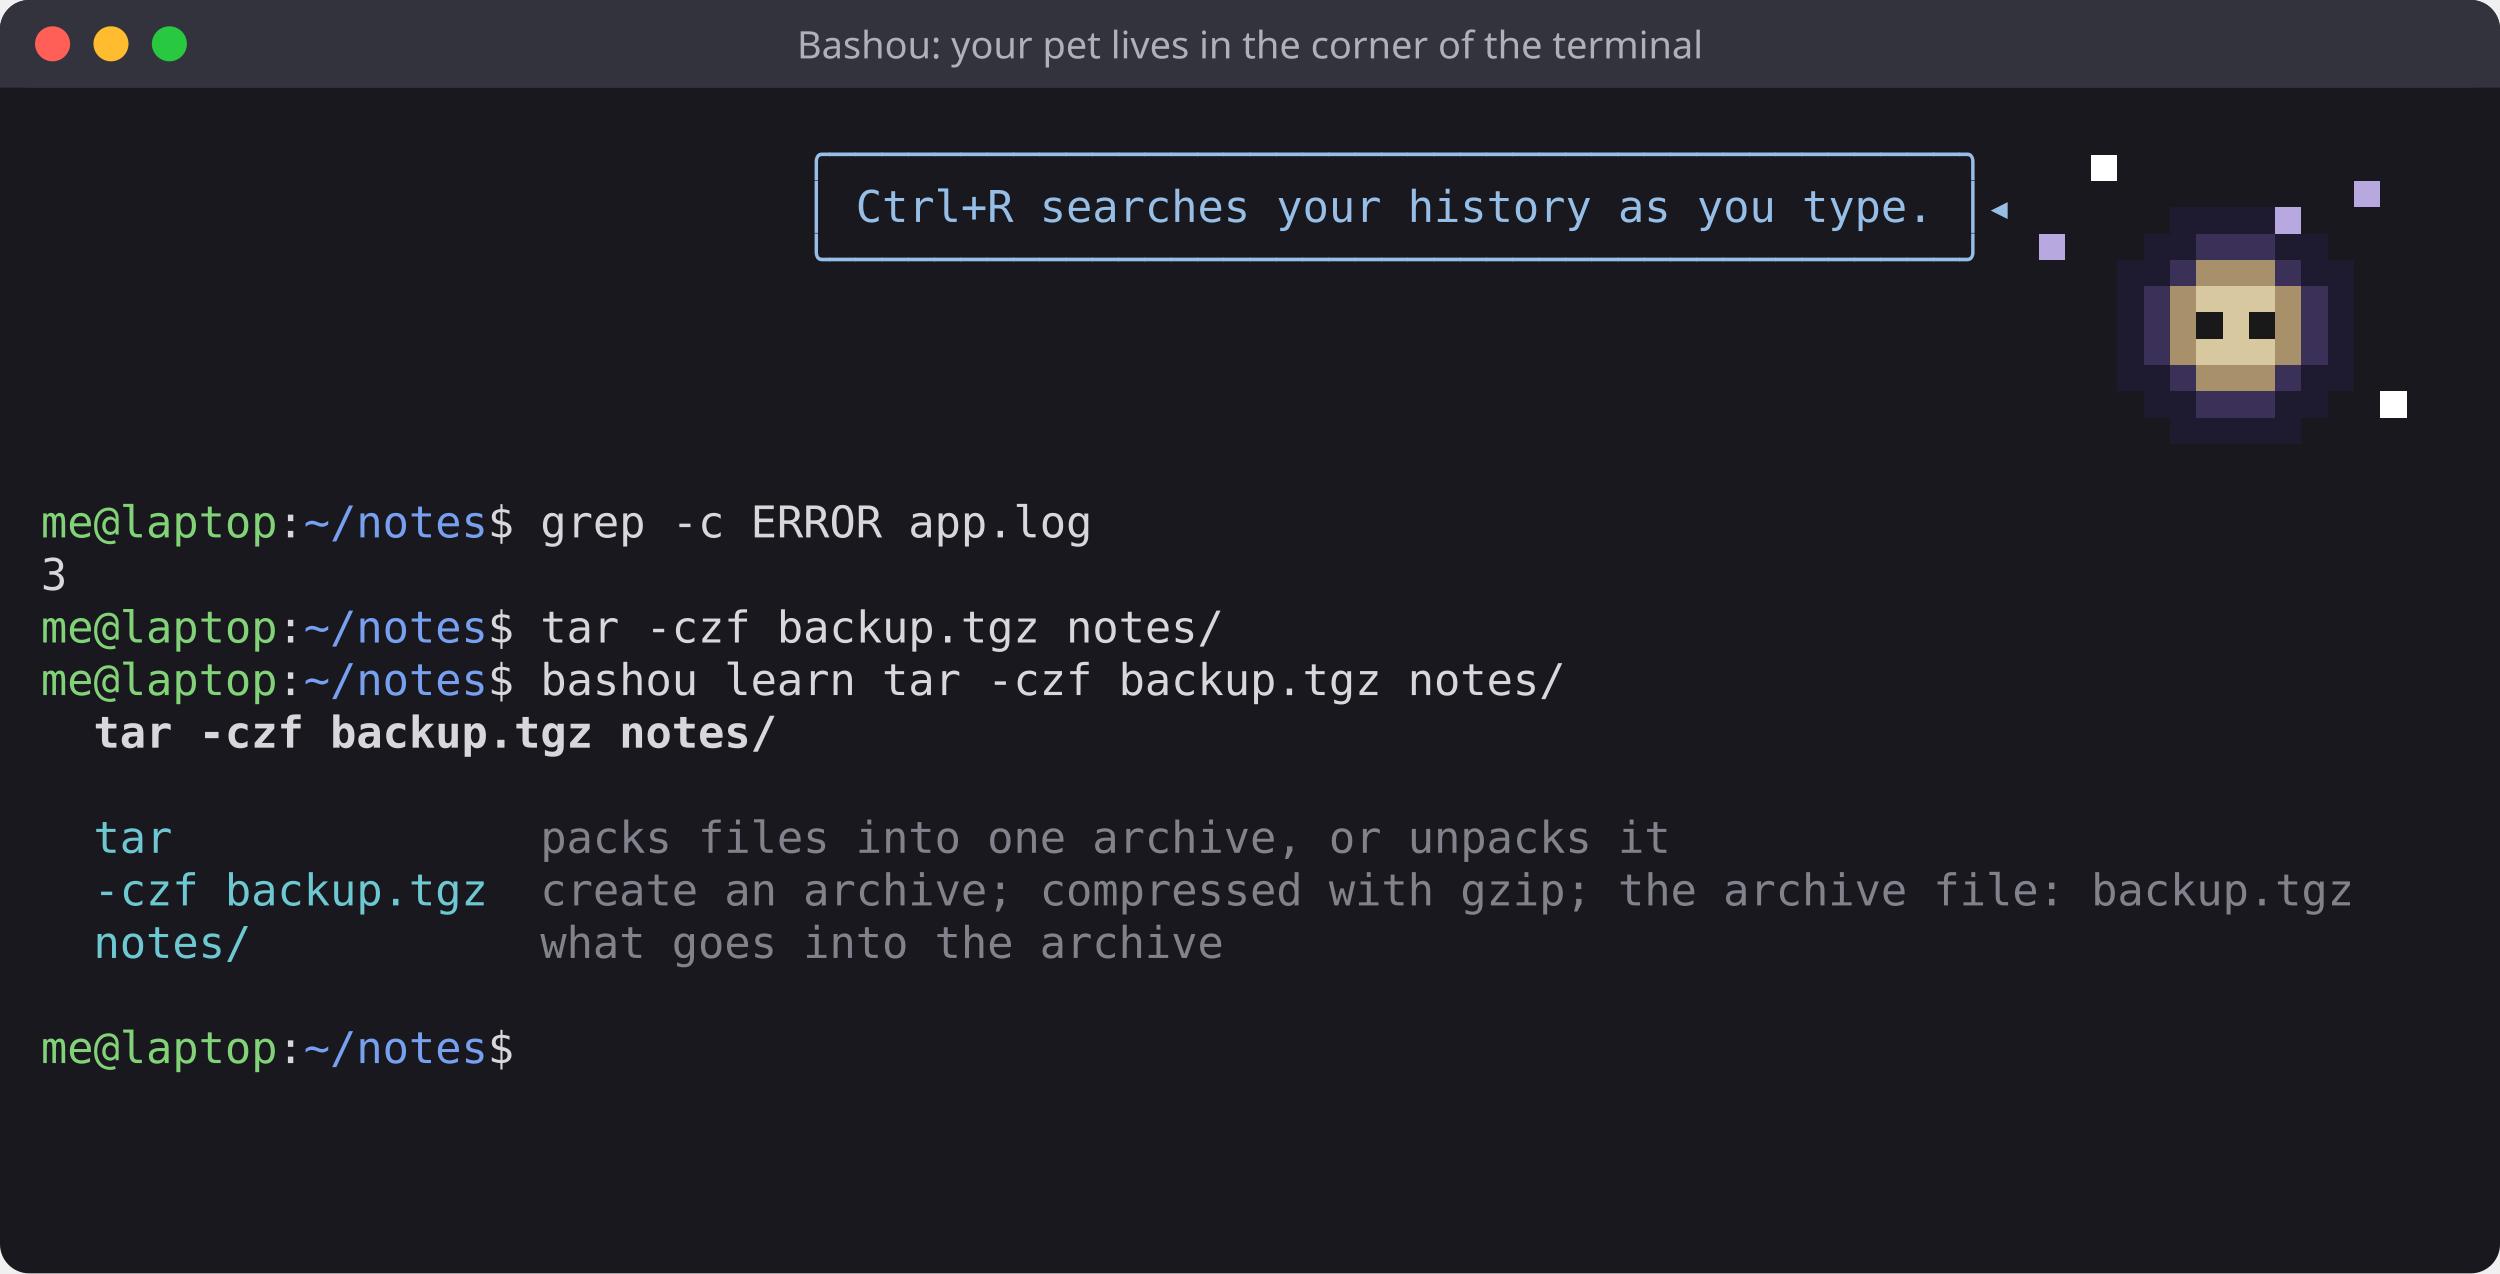
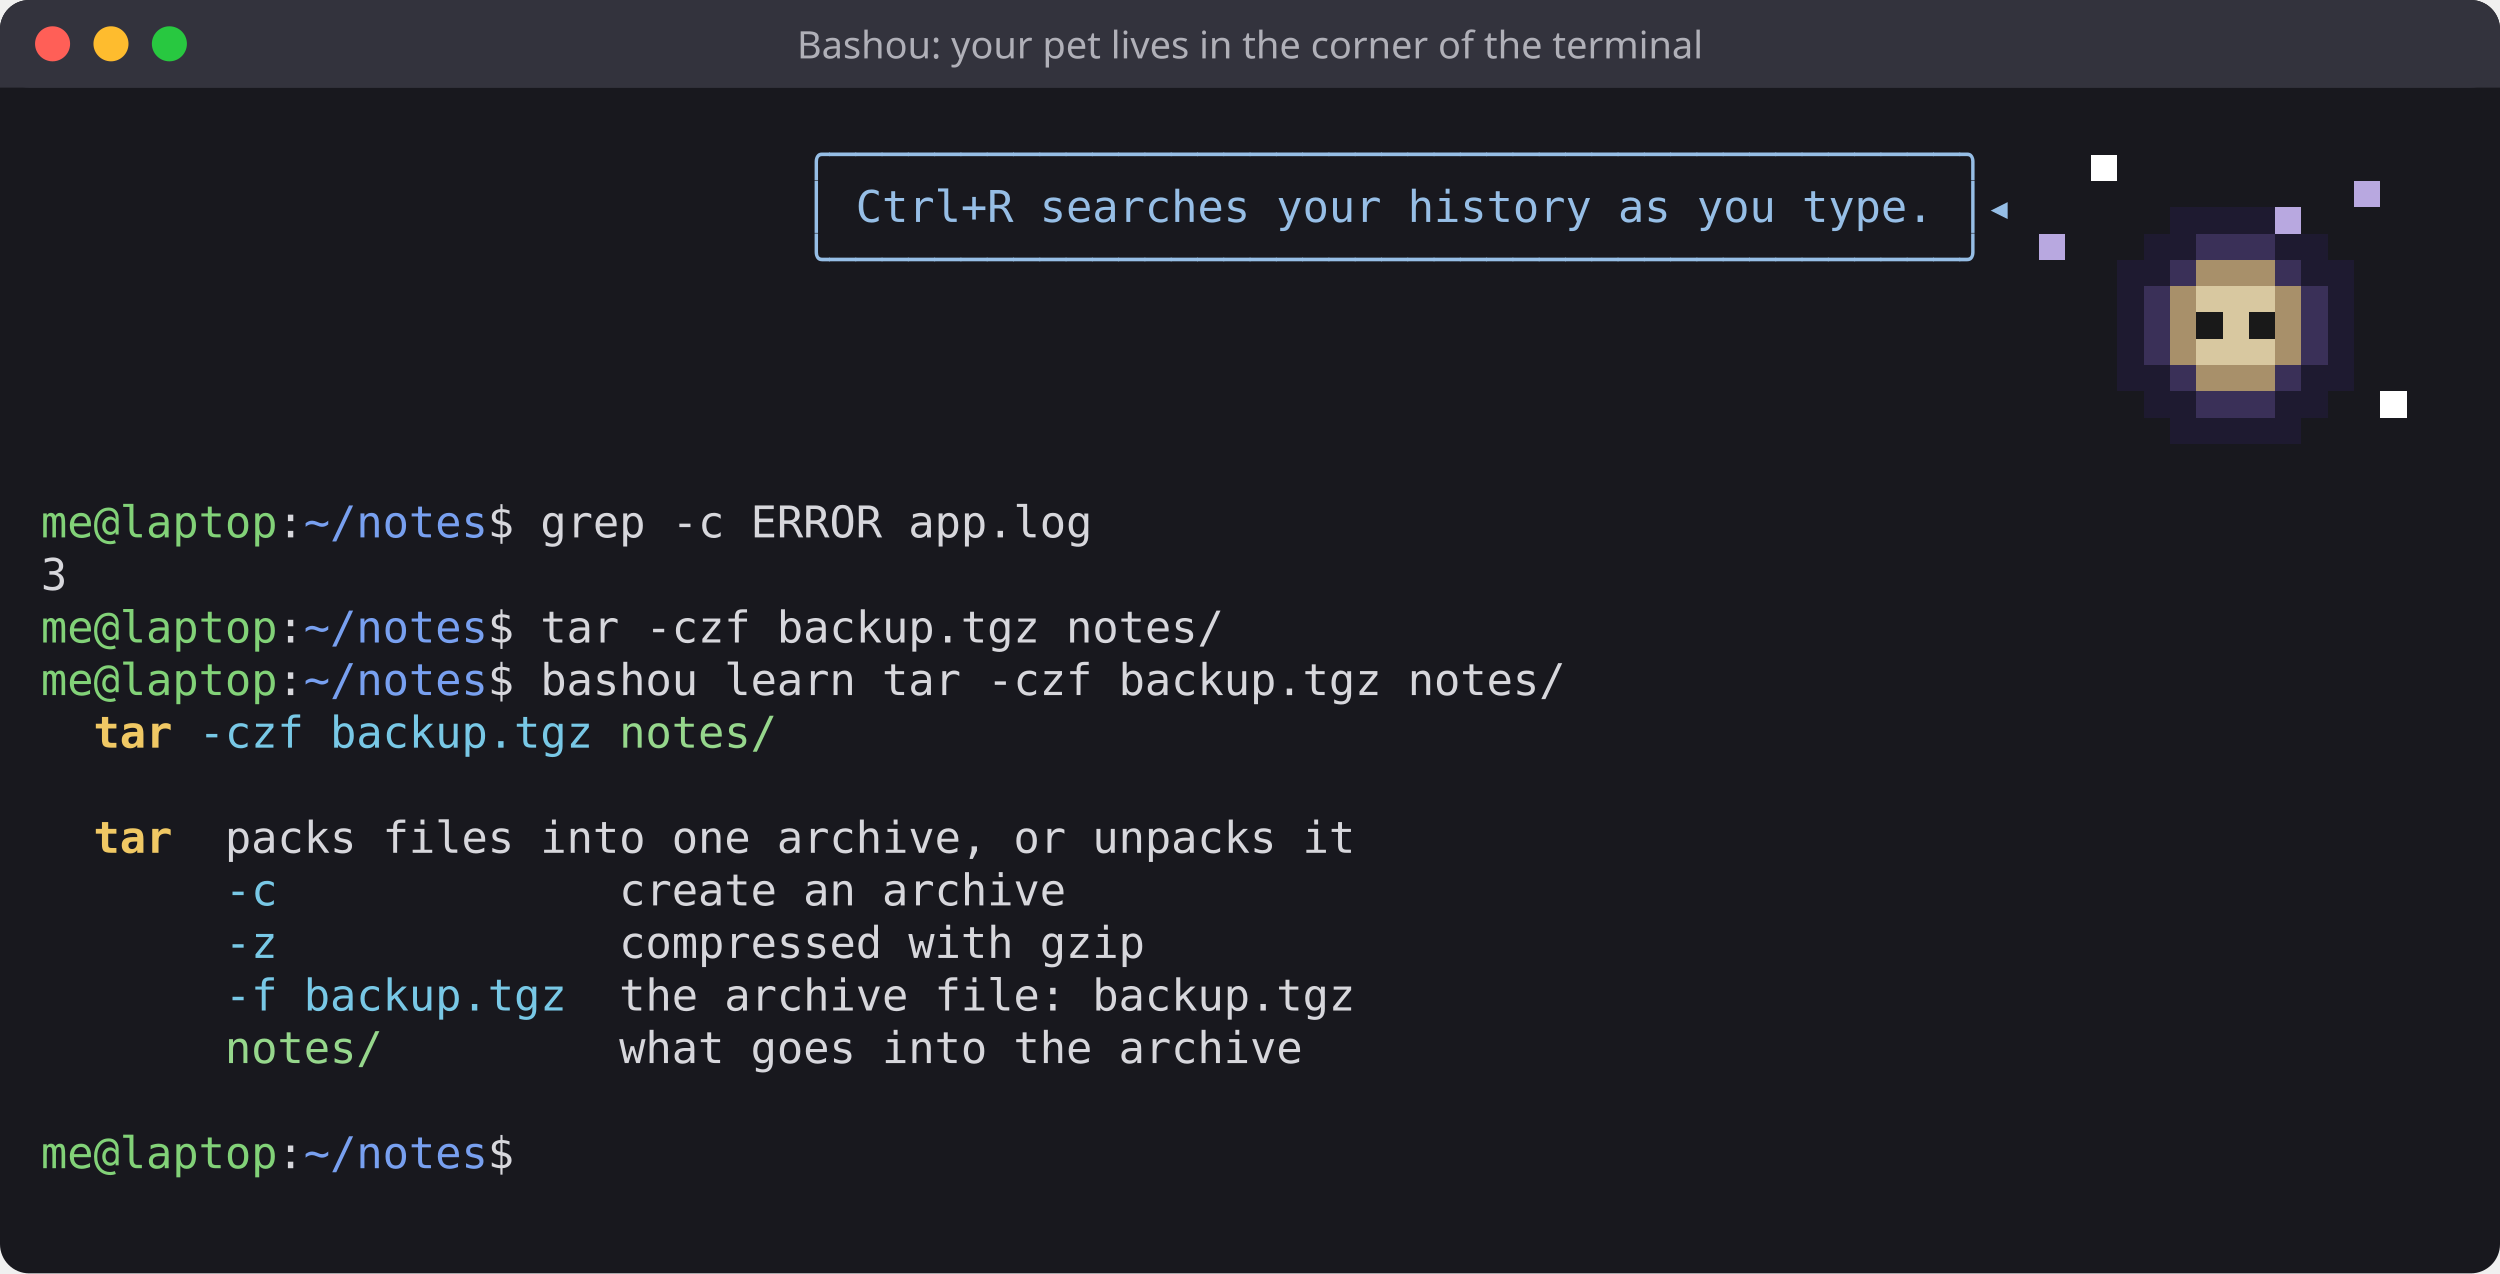
<svg xmlns="http://www.w3.org/2000/svg" width="856" height="436" viewBox="0 0 856 436">
  <rect width="856" height="436" rx="10" fill="#18181e" />
  <rect width="856" height="30" rx="10" fill="#33333d" />
  <rect y="20" width="856" height="10" fill="#33333d" />
  <circle cx="18" cy="15" r="6" fill="#ff5f57" />
  <circle cx="38" cy="15" r="6" fill="#febc2e" />
  <circle cx="58" cy="15" r="6" fill="#28c840" />
  <text x="428" y="20" fill="#b0b0b8" font-family="sans-serif" font-size="13" text-anchor="middle">Bashou: your pet lives in the corner of the terminal</text>
  <g shape-rendering="crispEdges">
    <rect x="716" y="53" width="9" height="9" fill="#ffffff" />
    <rect x="743" y="71" width="9" height="9" fill="#1e1a30" />
    <rect x="752" y="71" width="9" height="9" fill="#1e1a30" />
    <rect x="761" y="71" width="9" height="9" fill="#1e1a30" />
    <rect x="770" y="71" width="9" height="9" fill="#1e1a30" />
    <rect x="779" y="71" width="9" height="9" fill="#b8a8e0" />
    <rect x="806" y="62" width="9" height="9" fill="#b8a8e0" />
    <rect x="698" y="80" width="9" height="9" fill="#b8a8e0" />
    <rect x="725" y="89" width="9" height="9" fill="#1e1a30" />
    <rect x="734" y="80" width="9" height="18" fill="#1e1a30" />
    <rect x="734" y="80" width="9" height="9" fill="#1e1a30" />
    <rect x="743" y="80" width="9" height="18" fill="#3a3058" />
    <rect x="743" y="80" width="9" height="9" fill="#1e1a30" />
    <rect x="752" y="80" width="9" height="18" fill="#a8906a" />
    <rect x="752" y="80" width="9" height="9" fill="#3a3058" />
    <rect x="761" y="80" width="9" height="18" fill="#a8906a" />
    <rect x="761" y="80" width="9" height="9" fill="#3a3058" />
    <rect x="770" y="80" width="9" height="18" fill="#a8906a" />
    <rect x="770" y="80" width="9" height="9" fill="#3a3058" />
    <rect x="779" y="80" width="9" height="18" fill="#3a3058" />
    <rect x="779" y="80" width="9" height="9" fill="#1e1a30" />
    <rect x="788" y="80" width="9" height="18" fill="#1e1a30" />
    <rect x="788" y="80" width="9" height="9" fill="#1e1a30" />
    <rect x="797" y="89" width="9" height="9" fill="#1e1a30" />
    <rect x="725" y="98" width="9" height="18" fill="#1e1a30" />
    <rect x="725" y="98" width="9" height="9" fill="#1e1a30" />
    <rect x="734" y="98" width="9" height="18" fill="#3a3058" />
    <rect x="734" y="98" width="9" height="9" fill="#3a3058" />
    <rect x="743" y="98" width="9" height="18" fill="#a8906a" />
    <rect x="743" y="98" width="9" height="9" fill="#a8906a" />
    <rect x="752" y="98" width="9" height="18" fill="#191919" />
    <rect x="752" y="98" width="9" height="9" fill="#d8c8a0" />
    <rect x="761" y="98" width="9" height="18" fill="#d8c8a0" />
    <rect x="761" y="98" width="9" height="9" fill="#d8c8a0" />
    <rect x="770" y="98" width="9" height="18" fill="#191919" />
    <rect x="770" y="98" width="9" height="9" fill="#d8c8a0" />
    <rect x="779" y="98" width="9" height="18" fill="#a8906a" />
    <rect x="779" y="98" width="9" height="9" fill="#a8906a" />
    <rect x="788" y="98" width="9" height="18" fill="#3a3058" />
    <rect x="788" y="98" width="9" height="9" fill="#3a3058" />
    <rect x="797" y="98" width="9" height="18" fill="#1e1a30" />
    <rect x="797" y="98" width="9" height="9" fill="#1e1a30" />
    <rect x="725" y="116" width="9" height="18" fill="#1e1a30" />
    <rect x="725" y="116" width="9" height="9" fill="#1e1a30" />
    <rect x="734" y="116" width="9" height="18" fill="#1e1a30" />
    <rect x="734" y="116" width="9" height="9" fill="#3a3058" />
    <rect x="743" y="116" width="9" height="18" fill="#3a3058" />
    <rect x="743" y="116" width="9" height="9" fill="#a8906a" />
    <rect x="752" y="116" width="9" height="18" fill="#a8906a" />
    <rect x="752" y="116" width="9" height="9" fill="#d8c8a0" />
    <rect x="761" y="116" width="9" height="18" fill="#a8906a" />
    <rect x="761" y="116" width="9" height="9" fill="#d8c8a0" />
    <rect x="770" y="116" width="9" height="18" fill="#a8906a" />
    <rect x="770" y="116" width="9" height="9" fill="#d8c8a0" />
    <rect x="779" y="116" width="9" height="18" fill="#3a3058" />
    <rect x="779" y="116" width="9" height="9" fill="#a8906a" />
    <rect x="788" y="116" width="9" height="18" fill="#1e1a30" />
    <rect x="788" y="116" width="9" height="9" fill="#3a3058" />
    <rect x="797" y="116" width="9" height="18" fill="#1e1a30" />
    <rect x="797" y="116" width="9" height="9" fill="#1e1a30" />
    <rect x="734" y="134" width="9" height="9" fill="#1e1a30" />
    <rect x="743" y="134" width="9" height="18" fill="#1e1a30" />
    <rect x="743" y="134" width="9" height="9" fill="#1e1a30" />
    <rect x="752" y="134" width="9" height="18" fill="#1e1a30" />
    <rect x="752" y="134" width="9" height="9" fill="#3a3058" />
    <rect x="761" y="134" width="9" height="18" fill="#1e1a30" />
    <rect x="761" y="134" width="9" height="9" fill="#3a3058" />
    <rect x="770" y="134" width="9" height="18" fill="#1e1a30" />
    <rect x="770" y="134" width="9" height="9" fill="#3a3058" />
    <rect x="779" y="134" width="9" height="18" fill="#1e1a30" />
    <rect x="779" y="134" width="9" height="9" fill="#1e1a30" />
    <rect x="788" y="134" width="9" height="9" fill="#1e1a30" />
    <rect x="815" y="134" width="9" height="9" fill="#ffffff" />
  </g>
  <g font-family="DejaVu Sans Mono, Menlo, Consolas, monospace" font-size="15">
    <text x="275" y="58" fill="#96bee6">╭</text>
    <text x="284" y="58" fill="#96bee6">─</text>
    <text x="293" y="58" fill="#96bee6">─</text>
    <text x="302" y="58" fill="#96bee6">─</text>
    <text x="311" y="58" fill="#96bee6">─</text>
    <text x="320" y="58" fill="#96bee6">─</text>
    <text x="329" y="58" fill="#96bee6">─</text>
    <text x="338" y="58" fill="#96bee6">─</text>
    <text x="347" y="58" fill="#96bee6">─</text>
    <text x="356" y="58" fill="#96bee6">─</text>
    <text x="365" y="58" fill="#96bee6">─</text>
    <text x="374" y="58" fill="#96bee6">─</text>
    <text x="383" y="58" fill="#96bee6">─</text>
    <text x="392" y="58" fill="#96bee6">─</text>
    <text x="401" y="58" fill="#96bee6">─</text>
    <text x="410" y="58" fill="#96bee6">─</text>
    <text x="419" y="58" fill="#96bee6">─</text>
    <text x="428" y="58" fill="#96bee6">─</text>
    <text x="437" y="58" fill="#96bee6">─</text>
    <text x="446" y="58" fill="#96bee6">─</text>
    <text x="455" y="58" fill="#96bee6">─</text>
    <text x="464" y="58" fill="#96bee6">─</text>
    <text x="473" y="58" fill="#96bee6">─</text>
    <text x="482" y="58" fill="#96bee6">─</text>
    <text x="491" y="58" fill="#96bee6">─</text>
    <text x="500" y="58" fill="#96bee6">─</text>
    <text x="509" y="58" fill="#96bee6">─</text>
    <text x="518" y="58" fill="#96bee6">─</text>
    <text x="527" y="58" fill="#96bee6">─</text>
    <text x="536" y="58" fill="#96bee6">─</text>
    <text x="545" y="58" fill="#96bee6">─</text>
    <text x="554" y="58" fill="#96bee6">─</text>
    <text x="563" y="58" fill="#96bee6">─</text>
    <text x="572" y="58" fill="#96bee6">─</text>
    <text x="581" y="58" fill="#96bee6">─</text>
    <text x="590" y="58" fill="#96bee6">─</text>
    <text x="599" y="58" fill="#96bee6">─</text>
    <text x="608" y="58" fill="#96bee6">─</text>
    <text x="617" y="58" fill="#96bee6">─</text>
    <text x="626" y="58" fill="#96bee6">─</text>
    <text x="635" y="58" fill="#96bee6">─</text>
    <text x="644" y="58" fill="#96bee6">─</text>
    <text x="653" y="58" fill="#96bee6">─</text>
    <text x="662" y="58" fill="#96bee6">─</text>
    <text x="671" y="58" fill="#96bee6">╮</text>
    <text x="275" y="76" fill="#96bee6">│</text>
    <text x="293" y="76" fill="#96bee6">C</text>
    <text x="302" y="76" fill="#96bee6">t</text>
    <text x="311" y="76" fill="#96bee6">r</text>
    <text x="320" y="76" fill="#96bee6">l</text>
    <text x="329" y="76" fill="#96bee6">+</text>
    <text x="338" y="76" fill="#96bee6">R</text>
    <text x="356" y="76" fill="#96bee6">s</text>
    <text x="365" y="76" fill="#96bee6">e</text>
    <text x="374" y="76" fill="#96bee6">a</text>
    <text x="383" y="76" fill="#96bee6">r</text>
    <text x="392" y="76" fill="#96bee6">c</text>
    <text x="401" y="76" fill="#96bee6">h</text>
    <text x="410" y="76" fill="#96bee6">e</text>
    <text x="419" y="76" fill="#96bee6">s</text>
    <text x="437" y="76" fill="#96bee6">y</text>
    <text x="446" y="76" fill="#96bee6">o</text>
    <text x="455" y="76" fill="#96bee6">u</text>
    <text x="464" y="76" fill="#96bee6">r</text>
    <text x="482" y="76" fill="#96bee6">h</text>
    <text x="491" y="76" fill="#96bee6">i</text>
    <text x="500" y="76" fill="#96bee6">s</text>
    <text x="509" y="76" fill="#96bee6">t</text>
    <text x="518" y="76" fill="#96bee6">o</text>
    <text x="527" y="76" fill="#96bee6">r</text>
    <text x="536" y="76" fill="#96bee6">y</text>
    <text x="554" y="76" fill="#96bee6">a</text>
    <text x="563" y="76" fill="#96bee6">s</text>
    <text x="581" y="76" fill="#96bee6">y</text>
    <text x="590" y="76" fill="#96bee6">o</text>
    <text x="599" y="76" fill="#96bee6">u</text>
    <text x="617" y="76" fill="#96bee6">t</text>
    <text x="626" y="76" fill="#96bee6">y</text>
    <text x="635" y="76" fill="#96bee6">p</text>
    <text x="644" y="76" fill="#96bee6">e</text>
    <text x="653" y="76" fill="#96bee6">.</text>
    <text x="671" y="76" fill="#96bee6">│</text>
    <text x="680" y="76" fill="#96bee6">◂</text>
    <text x="275" y="94" fill="#96bee6">╰</text>
    <text x="284" y="94" fill="#96bee6">─</text>
    <text x="293" y="94" fill="#96bee6">─</text>
    <text x="302" y="94" fill="#96bee6">─</text>
    <text x="311" y="94" fill="#96bee6">─</text>
    <text x="320" y="94" fill="#96bee6">─</text>
    <text x="329" y="94" fill="#96bee6">─</text>
    <text x="338" y="94" fill="#96bee6">─</text>
    <text x="347" y="94" fill="#96bee6">─</text>
    <text x="356" y="94" fill="#96bee6">─</text>
    <text x="365" y="94" fill="#96bee6">─</text>
    <text x="374" y="94" fill="#96bee6">─</text>
    <text x="383" y="94" fill="#96bee6">─</text>
    <text x="392" y="94" fill="#96bee6">─</text>
    <text x="401" y="94" fill="#96bee6">─</text>
    <text x="410" y="94" fill="#96bee6">─</text>
    <text x="419" y="94" fill="#96bee6">─</text>
    <text x="428" y="94" fill="#96bee6">─</text>
    <text x="437" y="94" fill="#96bee6">─</text>
    <text x="446" y="94" fill="#96bee6">─</text>
    <text x="455" y="94" fill="#96bee6">─</text>
    <text x="464" y="94" fill="#96bee6">─</text>
    <text x="473" y="94" fill="#96bee6">─</text>
    <text x="482" y="94" fill="#96bee6">─</text>
    <text x="491" y="94" fill="#96bee6">─</text>
    <text x="500" y="94" fill="#96bee6">─</text>
    <text x="509" y="94" fill="#96bee6">─</text>
    <text x="518" y="94" fill="#96bee6">─</text>
    <text x="527" y="94" fill="#96bee6">─</text>
    <text x="536" y="94" fill="#96bee6">─</text>
    <text x="545" y="94" fill="#96bee6">─</text>
    <text x="554" y="94" fill="#96bee6">─</text>
    <text x="563" y="94" fill="#96bee6">─</text>
    <text x="572" y="94" fill="#96bee6">─</text>
    <text x="581" y="94" fill="#96bee6">─</text>
    <text x="590" y="94" fill="#96bee6">─</text>
    <text x="599" y="94" fill="#96bee6">─</text>
    <text x="608" y="94" fill="#96bee6">─</text>
    <text x="617" y="94" fill="#96bee6">─</text>
    <text x="626" y="94" fill="#96bee6">─</text>
    <text x="635" y="94" fill="#96bee6">─</text>
    <text x="644" y="94" fill="#96bee6">─</text>
    <text x="653" y="94" fill="#96bee6">─</text>
    <text x="662" y="94" fill="#96bee6">─</text>
    <text x="671" y="94" fill="#96bee6">╯</text>
    <text x="14" y="184" fill="#82d278">m</text>
    <text x="23" y="184" fill="#82d278">e</text>
    <text x="32" y="184" fill="#82d278">@</text>
    <text x="41" y="184" fill="#82d278">l</text>
    <text x="50" y="184" fill="#82d278">a</text>
    <text x="59" y="184" fill="#82d278">p</text>
    <text x="68" y="184" fill="#82d278">t</text>
    <text x="77" y="184" fill="#82d278">o</text>
    <text x="86" y="184" fill="#82d278">p</text>
    <text x="95" y="184" fill="#d7d7dc">:</text>
    <text x="104" y="184" fill="#78a0f0">~</text>
    <text x="113" y="184" fill="#78a0f0">/</text>
    <text x="122" y="184" fill="#78a0f0">n</text>
    <text x="131" y="184" fill="#78a0f0">o</text>
    <text x="140" y="184" fill="#78a0f0">t</text>
    <text x="149" y="184" fill="#78a0f0">e</text>
    <text x="158" y="184" fill="#78a0f0">s</text>
    <text x="167" y="184" fill="#d7d7dc">$</text>
    <text x="185" y="184" fill="#d7d7dc">g</text>
    <text x="194" y="184" fill="#d7d7dc">r</text>
    <text x="203" y="184" fill="#d7d7dc">e</text>
    <text x="212" y="184" fill="#d7d7dc">p</text>
    <text x="230" y="184" fill="#d7d7dc">-</text>
    <text x="239" y="184" fill="#d7d7dc">c</text>
    <text x="257" y="184" fill="#d7d7dc">E</text>
    <text x="266" y="184" fill="#d7d7dc">R</text>
    <text x="275" y="184" fill="#d7d7dc">R</text>
    <text x="284" y="184" fill="#d7d7dc">O</text>
    <text x="293" y="184" fill="#d7d7dc">R</text>
    <text x="311" y="184" fill="#d7d7dc">a</text>
    <text x="320" y="184" fill="#d7d7dc">p</text>
    <text x="329" y="184" fill="#d7d7dc">p</text>
    <text x="338" y="184" fill="#d7d7dc">.</text>
    <text x="347" y="184" fill="#d7d7dc">l</text>
    <text x="356" y="184" fill="#d7d7dc">o</text>
    <text x="365" y="184" fill="#d7d7dc">g</text>
    <text x="14" y="202" fill="#d7d7dc">3</text>
    <text x="14" y="220" fill="#82d278">m</text>
    <text x="23" y="220" fill="#82d278">e</text>
    <text x="32" y="220" fill="#82d278">@</text>
    <text x="41" y="220" fill="#82d278">l</text>
    <text x="50" y="220" fill="#82d278">a</text>
    <text x="59" y="220" fill="#82d278">p</text>
    <text x="68" y="220" fill="#82d278">t</text>
    <text x="77" y="220" fill="#82d278">o</text>
    <text x="86" y="220" fill="#82d278">p</text>
    <text x="95" y="220" fill="#d7d7dc">:</text>
    <text x="104" y="220" fill="#78a0f0">~</text>
    <text x="113" y="220" fill="#78a0f0">/</text>
    <text x="122" y="220" fill="#78a0f0">n</text>
    <text x="131" y="220" fill="#78a0f0">o</text>
    <text x="140" y="220" fill="#78a0f0">t</text>
    <text x="149" y="220" fill="#78a0f0">e</text>
    <text x="158" y="220" fill="#78a0f0">s</text>
    <text x="167" y="220" fill="#d7d7dc">$</text>
    <text x="185" y="220" fill="#d7d7dc">t</text>
    <text x="194" y="220" fill="#d7d7dc">a</text>
    <text x="203" y="220" fill="#d7d7dc">r</text>
    <text x="221" y="220" fill="#d7d7dc">-</text>
    <text x="230" y="220" fill="#d7d7dc">c</text>
    <text x="239" y="220" fill="#d7d7dc">z</text>
    <text x="248" y="220" fill="#d7d7dc">f</text>
    <text x="266" y="220" fill="#d7d7dc">b</text>
    <text x="275" y="220" fill="#d7d7dc">a</text>
    <text x="284" y="220" fill="#d7d7dc">c</text>
    <text x="293" y="220" fill="#d7d7dc">k</text>
    <text x="302" y="220" fill="#d7d7dc">u</text>
    <text x="311" y="220" fill="#d7d7dc">p</text>
    <text x="320" y="220" fill="#d7d7dc">.</text>
    <text x="329" y="220" fill="#d7d7dc">t</text>
    <text x="338" y="220" fill="#d7d7dc">g</text>
    <text x="347" y="220" fill="#d7d7dc">z</text>
    <text x="365" y="220" fill="#d7d7dc">n</text>
    <text x="374" y="220" fill="#d7d7dc">o</text>
    <text x="383" y="220" fill="#d7d7dc">t</text>
    <text x="392" y="220" fill="#d7d7dc">e</text>
    <text x="401" y="220" fill="#d7d7dc">s</text>
    <text x="410" y="220" fill="#d7d7dc">/</text>
    <text x="14" y="238" fill="#82d278">m</text>
    <text x="23" y="238" fill="#82d278">e</text>
    <text x="32" y="238" fill="#82d278">@</text>
    <text x="41" y="238" fill="#82d278">l</text>
    <text x="50" y="238" fill="#82d278">a</text>
    <text x="59" y="238" fill="#82d278">p</text>
    <text x="68" y="238" fill="#82d278">t</text>
    <text x="77" y="238" fill="#82d278">o</text>
    <text x="86" y="238" fill="#82d278">p</text>
    <text x="95" y="238" fill="#d7d7dc">:</text>
    <text x="104" y="238" fill="#78a0f0">~</text>
    <text x="113" y="238" fill="#78a0f0">/</text>
    <text x="122" y="238" fill="#78a0f0">n</text>
    <text x="131" y="238" fill="#78a0f0">o</text>
    <text x="140" y="238" fill="#78a0f0">t</text>
    <text x="149" y="238" fill="#78a0f0">e</text>
    <text x="158" y="238" fill="#78a0f0">s</text>
    <text x="167" y="238" fill="#d7d7dc">$</text>
    <text x="185" y="238" fill="#d7d7dc">b</text>
    <text x="194" y="238" fill="#d7d7dc">a</text>
    <text x="203" y="238" fill="#d7d7dc">s</text>
    <text x="212" y="238" fill="#d7d7dc">h</text>
    <text x="221" y="238" fill="#d7d7dc">o</text>
    <text x="230" y="238" fill="#d7d7dc">u</text>
    <text x="248" y="238" fill="#d7d7dc">l</text>
    <text x="257" y="238" fill="#d7d7dc">e</text>
    <text x="266" y="238" fill="#d7d7dc">a</text>
    <text x="275" y="238" fill="#d7d7dc">r</text>
    <text x="284" y="238" fill="#d7d7dc">n</text>
    <text x="302" y="238" fill="#d7d7dc">t</text>
    <text x="311" y="238" fill="#d7d7dc">a</text>
    <text x="320" y="238" fill="#d7d7dc">r</text>
    <text x="338" y="238" fill="#d7d7dc">-</text>
    <text x="347" y="238" fill="#d7d7dc">c</text>
    <text x="356" y="238" fill="#d7d7dc">z</text>
    <text x="365" y="238" fill="#d7d7dc">f</text>
    <text x="383" y="238" fill="#d7d7dc">b</text>
    <text x="392" y="238" fill="#d7d7dc">a</text>
    <text x="401" y="238" fill="#d7d7dc">c</text>
    <text x="410" y="238" fill="#d7d7dc">k</text>
    <text x="419" y="238" fill="#d7d7dc">u</text>
    <text x="428" y="238" fill="#d7d7dc">p</text>
    <text x="437" y="238" fill="#d7d7dc">.</text>
    <text x="446" y="238" fill="#d7d7dc">t</text>
    <text x="455" y="238" fill="#d7d7dc">g</text>
    <text x="464" y="238" fill="#d7d7dc">z</text>
    <text x="482" y="238" fill="#d7d7dc">n</text>
    <text x="491" y="238" fill="#d7d7dc">o</text>
    <text x="500" y="238" fill="#d7d7dc">t</text>
    <text x="509" y="238" fill="#d7d7dc">e</text>
    <text x="518" y="238" fill="#d7d7dc">s</text>
    <text x="527" y="238" fill="#d7d7dc">/</text>
-     <text x="32" y="256" fill="#d7d7dc" font-weight="bold">t</text>
-     <text x="41" y="256" fill="#d7d7dc" font-weight="bold">a</text>
-     <text x="50" y="256" fill="#d7d7dc" font-weight="bold">r</text>
-     <text x="68" y="256" fill="#d7d7dc" font-weight="bold">-</text>
-     <text x="77" y="256" fill="#d7d7dc" font-weight="bold">c</text>
-     <text x="86" y="256" fill="#d7d7dc" font-weight="bold">z</text>
-     <text x="95" y="256" fill="#d7d7dc" font-weight="bold">f</text>
-     <text x="113" y="256" fill="#d7d7dc" font-weight="bold">b</text>
-     <text x="122" y="256" fill="#d7d7dc" font-weight="bold">a</text>
-     <text x="131" y="256" fill="#d7d7dc" font-weight="bold">c</text>
-     <text x="140" y="256" fill="#d7d7dc" font-weight="bold">k</text>
-     <text x="149" y="256" fill="#d7d7dc" font-weight="bold">u</text>
-     <text x="158" y="256" fill="#d7d7dc" font-weight="bold">p</text>
-     <text x="167" y="256" fill="#d7d7dc" font-weight="bold">.</text>
-     <text x="176" y="256" fill="#d7d7dc" font-weight="bold">t</text>
-     <text x="185" y="256" fill="#d7d7dc" font-weight="bold">g</text>
-     <text x="194" y="256" fill="#d7d7dc" font-weight="bold">z</text>
-     <text x="212" y="256" fill="#d7d7dc" font-weight="bold">n</text>
-     <text x="221" y="256" fill="#d7d7dc" font-weight="bold">o</text>
-     <text x="230" y="256" fill="#d7d7dc" font-weight="bold">t</text>
-     <text x="239" y="256" fill="#d7d7dc" font-weight="bold">e</text>
-     <text x="248" y="256" fill="#d7d7dc" font-weight="bold">s</text>
-     <text x="257" y="256" fill="#d7d7dc" font-weight="bold">/</text>
-     <text x="32" y="292" fill="#6ec8d2">t</text>
-     <text x="41" y="292" fill="#6ec8d2">a</text>
-     <text x="50" y="292" fill="#6ec8d2">r</text>
-     <text x="185" y="292" fill="#82828c">p</text>
-     <text x="194" y="292" fill="#82828c">a</text>
-     <text x="203" y="292" fill="#82828c">c</text>
-     <text x="212" y="292" fill="#82828c">k</text>
-     <text x="221" y="292" fill="#82828c">s</text>
-     <text x="239" y="292" fill="#82828c">f</text>
-     <text x="248" y="292" fill="#82828c">i</text>
-     <text x="257" y="292" fill="#82828c">l</text>
-     <text x="266" y="292" fill="#82828c">e</text>
-     <text x="275" y="292" fill="#82828c">s</text>
-     <text x="293" y="292" fill="#82828c">i</text>
-     <text x="302" y="292" fill="#82828c">n</text>
-     <text x="311" y="292" fill="#82828c">t</text>
-     <text x="320" y="292" fill="#82828c">o</text>
-     <text x="338" y="292" fill="#82828c">o</text>
-     <text x="347" y="292" fill="#82828c">n</text>
-     <text x="356" y="292" fill="#82828c">e</text>
-     <text x="374" y="292" fill="#82828c">a</text>
-     <text x="383" y="292" fill="#82828c">r</text>
-     <text x="392" y="292" fill="#82828c">c</text>
-     <text x="401" y="292" fill="#82828c">h</text>
-     <text x="410" y="292" fill="#82828c">i</text>
-     <text x="419" y="292" fill="#82828c">v</text>
-     <text x="428" y="292" fill="#82828c">e</text>
-     <text x="437" y="292" fill="#82828c">,</text>
-     <text x="455" y="292" fill="#82828c">o</text>
-     <text x="464" y="292" fill="#82828c">r</text>
-     <text x="482" y="292" fill="#82828c">u</text>
-     <text x="491" y="292" fill="#82828c">n</text>
-     <text x="500" y="292" fill="#82828c">p</text>
-     <text x="509" y="292" fill="#82828c">a</text>
-     <text x="518" y="292" fill="#82828c">c</text>
-     <text x="527" y="292" fill="#82828c">k</text>
-     <text x="536" y="292" fill="#82828c">s</text>
-     <text x="554" y="292" fill="#82828c">i</text>
-     <text x="563" y="292" fill="#82828c">t</text>
-     <text x="32" y="310" fill="#6ec8d2">-</text>
-     <text x="41" y="310" fill="#6ec8d2">c</text>
-     <text x="50" y="310" fill="#6ec8d2">z</text>
-     <text x="59" y="310" fill="#6ec8d2">f</text>
-     <text x="77" y="310" fill="#6ec8d2">b</text>
-     <text x="86" y="310" fill="#6ec8d2">a</text>
-     <text x="95" y="310" fill="#6ec8d2">c</text>
-     <text x="104" y="310" fill="#6ec8d2">k</text>
-     <text x="113" y="310" fill="#6ec8d2">u</text>
-     <text x="122" y="310" fill="#6ec8d2">p</text>
-     <text x="131" y="310" fill="#6ec8d2">.</text>
-     <text x="140" y="310" fill="#6ec8d2">t</text>
-     <text x="149" y="310" fill="#6ec8d2">g</text>
-     <text x="158" y="310" fill="#6ec8d2">z</text>
-     <text x="185" y="310" fill="#82828c">c</text>
-     <text x="194" y="310" fill="#82828c">r</text>
-     <text x="203" y="310" fill="#82828c">e</text>
-     <text x="212" y="310" fill="#82828c">a</text>
-     <text x="221" y="310" fill="#82828c">t</text>
-     <text x="230" y="310" fill="#82828c">e</text>
-     <text x="248" y="310" fill="#82828c">a</text>
-     <text x="257" y="310" fill="#82828c">n</text>
-     <text x="275" y="310" fill="#82828c">a</text>
-     <text x="284" y="310" fill="#82828c">r</text>
-     <text x="293" y="310" fill="#82828c">c</text>
-     <text x="302" y="310" fill="#82828c">h</text>
-     <text x="311" y="310" fill="#82828c">i</text>
-     <text x="320" y="310" fill="#82828c">v</text>
-     <text x="329" y="310" fill="#82828c">e</text>
-     <text x="338" y="310" fill="#82828c">;</text>
-     <text x="356" y="310" fill="#82828c">c</text>
-     <text x="365" y="310" fill="#82828c">o</text>
-     <text x="374" y="310" fill="#82828c">m</text>
-     <text x="383" y="310" fill="#82828c">p</text>
-     <text x="392" y="310" fill="#82828c">r</text>
-     <text x="401" y="310" fill="#82828c">e</text>
-     <text x="410" y="310" fill="#82828c">s</text>
-     <text x="419" y="310" fill="#82828c">s</text>
-     <text x="428" y="310" fill="#82828c">e</text>
-     <text x="437" y="310" fill="#82828c">d</text>
-     <text x="455" y="310" fill="#82828c">w</text>
-     <text x="464" y="310" fill="#82828c">i</text>
-     <text x="473" y="310" fill="#82828c">t</text>
-     <text x="482" y="310" fill="#82828c">h</text>
-     <text x="500" y="310" fill="#82828c">g</text>
-     <text x="509" y="310" fill="#82828c">z</text>
-     <text x="518" y="310" fill="#82828c">i</text>
-     <text x="527" y="310" fill="#82828c">p</text>
-     <text x="536" y="310" fill="#82828c">;</text>
-     <text x="554" y="310" fill="#82828c">t</text>
-     <text x="563" y="310" fill="#82828c">h</text>
-     <text x="572" y="310" fill="#82828c">e</text>
-     <text x="590" y="310" fill="#82828c">a</text>
-     <text x="599" y="310" fill="#82828c">r</text>
-     <text x="608" y="310" fill="#82828c">c</text>
-     <text x="617" y="310" fill="#82828c">h</text>
-     <text x="626" y="310" fill="#82828c">i</text>
-     <text x="635" y="310" fill="#82828c">v</text>
-     <text x="644" y="310" fill="#82828c">e</text>
-     <text x="662" y="310" fill="#82828c">f</text>
-     <text x="671" y="310" fill="#82828c">i</text>
-     <text x="680" y="310" fill="#82828c">l</text>
-     <text x="689" y="310" fill="#82828c">e</text>
-     <text x="698" y="310" fill="#82828c">:</text>
-     <text x="716" y="310" fill="#82828c">b</text>
-     <text x="725" y="310" fill="#82828c">a</text>
-     <text x="734" y="310" fill="#82828c">c</text>
-     <text x="743" y="310" fill="#82828c">k</text>
-     <text x="752" y="310" fill="#82828c">u</text>
-     <text x="761" y="310" fill="#82828c">p</text>
-     <text x="770" y="310" fill="#82828c">.</text>
-     <text x="779" y="310" fill="#82828c">t</text>
-     <text x="788" y="310" fill="#82828c">g</text>
-     <text x="797" y="310" fill="#82828c">z</text>
-     <text x="32" y="328" fill="#6ec8d2">n</text>
-     <text x="41" y="328" fill="#6ec8d2">o</text>
-     <text x="50" y="328" fill="#6ec8d2">t</text>
-     <text x="59" y="328" fill="#6ec8d2">e</text>
-     <text x="68" y="328" fill="#6ec8d2">s</text>
-     <text x="77" y="328" fill="#6ec8d2">/</text>
-     <text x="185" y="328" fill="#82828c">w</text>
-     <text x="194" y="328" fill="#82828c">h</text>
-     <text x="203" y="328" fill="#82828c">a</text>
-     <text x="212" y="328" fill="#82828c">t</text>
-     <text x="230" y="328" fill="#82828c">g</text>
-     <text x="239" y="328" fill="#82828c">o</text>
-     <text x="248" y="328" fill="#82828c">e</text>
-     <text x="257" y="328" fill="#82828c">s</text>
-     <text x="275" y="328" fill="#82828c">i</text>
-     <text x="284" y="328" fill="#82828c">n</text>
-     <text x="293" y="328" fill="#82828c">t</text>
-     <text x="302" y="328" fill="#82828c">o</text>
-     <text x="320" y="328" fill="#82828c">t</text>
-     <text x="329" y="328" fill="#82828c">h</text>
-     <text x="338" y="328" fill="#82828c">e</text>
-     <text x="356" y="328" fill="#82828c">a</text>
-     <text x="365" y="328" fill="#82828c">r</text>
-     <text x="374" y="328" fill="#82828c">c</text>
-     <text x="383" y="328" fill="#82828c">h</text>
-     <text x="392" y="328" fill="#82828c">i</text>
-     <text x="401" y="328" fill="#82828c">v</text>
-     <text x="410" y="328" fill="#82828c">e</text>
-     <text x="14" y="364" fill="#82d278">m</text>
-     <text x="23" y="364" fill="#82d278">e</text>
-     <text x="32" y="364" fill="#82d278">@</text>
-     <text x="41" y="364" fill="#82d278">l</text>
-     <text x="50" y="364" fill="#82d278">a</text>
-     <text x="59" y="364" fill="#82d278">p</text>
-     <text x="68" y="364" fill="#82d278">t</text>
-     <text x="77" y="364" fill="#82d278">o</text>
-     <text x="86" y="364" fill="#82d278">p</text>
-     <text x="95" y="364" fill="#d7d7dc">:</text>
-     <text x="104" y="364" fill="#78a0f0">~</text>
-     <text x="113" y="364" fill="#78a0f0">/</text>
-     <text x="122" y="364" fill="#78a0f0">n</text>
-     <text x="131" y="364" fill="#78a0f0">o</text>
-     <text x="140" y="364" fill="#78a0f0">t</text>
-     <text x="149" y="364" fill="#78a0f0">e</text>
-     <text x="158" y="364" fill="#78a0f0">s</text>
-     <text x="167" y="364" fill="#d7d7dc">$</text>
+     <text x="32" y="256" fill="#f0c864" font-weight="bold">t</text>
+     <text x="41" y="256" fill="#f0c864" font-weight="bold">a</text>
+     <text x="50" y="256" fill="#f0c864" font-weight="bold">r</text>
+     <text x="68" y="256" fill="#78c8e6">-</text>
+     <text x="77" y="256" fill="#78c8e6">c</text>
+     <text x="86" y="256" fill="#78c8e6">z</text>
+     <text x="95" y="256" fill="#78c8e6">f</text>
+     <text x="113" y="256" fill="#78c8e6">b</text>
+     <text x="122" y="256" fill="#78c8e6">a</text>
+     <text x="131" y="256" fill="#78c8e6">c</text>
+     <text x="140" y="256" fill="#78c8e6">k</text>
+     <text x="149" y="256" fill="#78c8e6">u</text>
+     <text x="158" y="256" fill="#78c8e6">p</text>
+     <text x="167" y="256" fill="#78c8e6">.</text>
+     <text x="176" y="256" fill="#78c8e6">t</text>
+     <text x="185" y="256" fill="#78c8e6">g</text>
+     <text x="194" y="256" fill="#78c8e6">z</text>
+     <text x="212" y="256" fill="#96d78c">n</text>
+     <text x="221" y="256" fill="#96d78c">o</text>
+     <text x="230" y="256" fill="#96d78c">t</text>
+     <text x="239" y="256" fill="#96d78c">e</text>
+     <text x="248" y="256" fill="#96d78c">s</text>
+     <text x="257" y="256" fill="#96d78c">/</text>
+     <text x="32" y="292" fill="#f0c864" font-weight="bold">t</text>
+     <text x="41" y="292" fill="#f0c864" font-weight="bold">a</text>
+     <text x="50" y="292" fill="#f0c864" font-weight="bold">r</text>
+     <text x="77" y="292" fill="#d7d7dc">p</text>
+     <text x="86" y="292" fill="#d7d7dc">a</text>
+     <text x="95" y="292" fill="#d7d7dc">c</text>
+     <text x="104" y="292" fill="#d7d7dc">k</text>
+     <text x="113" y="292" fill="#d7d7dc">s</text>
+     <text x="131" y="292" fill="#d7d7dc">f</text>
+     <text x="140" y="292" fill="#d7d7dc">i</text>
+     <text x="149" y="292" fill="#d7d7dc">l</text>
+     <text x="158" y="292" fill="#d7d7dc">e</text>
+     <text x="167" y="292" fill="#d7d7dc">s</text>
+     <text x="185" y="292" fill="#d7d7dc">i</text>
+     <text x="194" y="292" fill="#d7d7dc">n</text>
+     <text x="203" y="292" fill="#d7d7dc">t</text>
+     <text x="212" y="292" fill="#d7d7dc">o</text>
+     <text x="230" y="292" fill="#d7d7dc">o</text>
+     <text x="239" y="292" fill="#d7d7dc">n</text>
+     <text x="248" y="292" fill="#d7d7dc">e</text>
+     <text x="266" y="292" fill="#d7d7dc">a</text>
+     <text x="275" y="292" fill="#d7d7dc">r</text>
+     <text x="284" y="292" fill="#d7d7dc">c</text>
+     <text x="293" y="292" fill="#d7d7dc">h</text>
+     <text x="302" y="292" fill="#d7d7dc">i</text>
+     <text x="311" y="292" fill="#d7d7dc">v</text>
+     <text x="320" y="292" fill="#d7d7dc">e</text>
+     <text x="329" y="292" fill="#d7d7dc">,</text>
+     <text x="347" y="292" fill="#d7d7dc">o</text>
+     <text x="356" y="292" fill="#d7d7dc">r</text>
+     <text x="374" y="292" fill="#d7d7dc">u</text>
+     <text x="383" y="292" fill="#d7d7dc">n</text>
+     <text x="392" y="292" fill="#d7d7dc">p</text>
+     <text x="401" y="292" fill="#d7d7dc">a</text>
+     <text x="410" y="292" fill="#d7d7dc">c</text>
+     <text x="419" y="292" fill="#d7d7dc">k</text>
+     <text x="428" y="292" fill="#d7d7dc">s</text>
+     <text x="446" y="292" fill="#d7d7dc">i</text>
+     <text x="455" y="292" fill="#d7d7dc">t</text>
+     <text x="77" y="310" fill="#78c8e6">-</text>
+     <text x="86" y="310" fill="#78c8e6">c</text>
+     <text x="212" y="310" fill="#d7d7dc">c</text>
+     <text x="221" y="310" fill="#d7d7dc">r</text>
+     <text x="230" y="310" fill="#d7d7dc">e</text>
+     <text x="239" y="310" fill="#d7d7dc">a</text>
+     <text x="248" y="310" fill="#d7d7dc">t</text>
+     <text x="257" y="310" fill="#d7d7dc">e</text>
+     <text x="275" y="310" fill="#d7d7dc">a</text>
+     <text x="284" y="310" fill="#d7d7dc">n</text>
+     <text x="302" y="310" fill="#d7d7dc">a</text>
+     <text x="311" y="310" fill="#d7d7dc">r</text>
+     <text x="320" y="310" fill="#d7d7dc">c</text>
+     <text x="329" y="310" fill="#d7d7dc">h</text>
+     <text x="338" y="310" fill="#d7d7dc">i</text>
+     <text x="347" y="310" fill="#d7d7dc">v</text>
+     <text x="356" y="310" fill="#d7d7dc">e</text>
+     <text x="77" y="328" fill="#78c8e6">-</text>
+     <text x="86" y="328" fill="#78c8e6">z</text>
+     <text x="212" y="328" fill="#d7d7dc">c</text>
+     <text x="221" y="328" fill="#d7d7dc">o</text>
+     <text x="230" y="328" fill="#d7d7dc">m</text>
+     <text x="239" y="328" fill="#d7d7dc">p</text>
+     <text x="248" y="328" fill="#d7d7dc">r</text>
+     <text x="257" y="328" fill="#d7d7dc">e</text>
+     <text x="266" y="328" fill="#d7d7dc">s</text>
+     <text x="275" y="328" fill="#d7d7dc">s</text>
+     <text x="284" y="328" fill="#d7d7dc">e</text>
+     <text x="293" y="328" fill="#d7d7dc">d</text>
+     <text x="311" y="328" fill="#d7d7dc">w</text>
+     <text x="320" y="328" fill="#d7d7dc">i</text>
+     <text x="329" y="328" fill="#d7d7dc">t</text>
+     <text x="338" y="328" fill="#d7d7dc">h</text>
+     <text x="356" y="328" fill="#d7d7dc">g</text>
+     <text x="365" y="328" fill="#d7d7dc">z</text>
+     <text x="374" y="328" fill="#d7d7dc">i</text>
+     <text x="383" y="328" fill="#d7d7dc">p</text>
+     <text x="77" y="346" fill="#78c8e6">-</text>
+     <text x="86" y="346" fill="#78c8e6">f</text>
+     <text x="104" y="346" fill="#78c8e6">b</text>
+     <text x="113" y="346" fill="#78c8e6">a</text>
+     <text x="122" y="346" fill="#78c8e6">c</text>
+     <text x="131" y="346" fill="#78c8e6">k</text>
+     <text x="140" y="346" fill="#78c8e6">u</text>
+     <text x="149" y="346" fill="#78c8e6">p</text>
+     <text x="158" y="346" fill="#78c8e6">.</text>
+     <text x="167" y="346" fill="#78c8e6">t</text>
+     <text x="176" y="346" fill="#78c8e6">g</text>
+     <text x="185" y="346" fill="#78c8e6">z</text>
+     <text x="212" y="346" fill="#d7d7dc">t</text>
+     <text x="221" y="346" fill="#d7d7dc">h</text>
+     <text x="230" y="346" fill="#d7d7dc">e</text>
+     <text x="248" y="346" fill="#d7d7dc">a</text>
+     <text x="257" y="346" fill="#d7d7dc">r</text>
+     <text x="266" y="346" fill="#d7d7dc">c</text>
+     <text x="275" y="346" fill="#d7d7dc">h</text>
+     <text x="284" y="346" fill="#d7d7dc">i</text>
+     <text x="293" y="346" fill="#d7d7dc">v</text>
+     <text x="302" y="346" fill="#d7d7dc">e</text>
+     <text x="320" y="346" fill="#d7d7dc">f</text>
+     <text x="329" y="346" fill="#d7d7dc">i</text>
+     <text x="338" y="346" fill="#d7d7dc">l</text>
+     <text x="347" y="346" fill="#d7d7dc">e</text>
+     <text x="356" y="346" fill="#d7d7dc">:</text>
+     <text x="374" y="346" fill="#d7d7dc">b</text>
+     <text x="383" y="346" fill="#d7d7dc">a</text>
+     <text x="392" y="346" fill="#d7d7dc">c</text>
+     <text x="401" y="346" fill="#d7d7dc">k</text>
+     <text x="410" y="346" fill="#d7d7dc">u</text>
+     <text x="419" y="346" fill="#d7d7dc">p</text>
+     <text x="428" y="346" fill="#d7d7dc">.</text>
+     <text x="437" y="346" fill="#d7d7dc">t</text>
+     <text x="446" y="346" fill="#d7d7dc">g</text>
+     <text x="455" y="346" fill="#d7d7dc">z</text>
+     <text x="77" y="364" fill="#96d78c">n</text>
+     <text x="86" y="364" fill="#96d78c">o</text>
+     <text x="95" y="364" fill="#96d78c">t</text>
+     <text x="104" y="364" fill="#96d78c">e</text>
+     <text x="113" y="364" fill="#96d78c">s</text>
+     <text x="122" y="364" fill="#96d78c">/</text>
+     <text x="212" y="364" fill="#d7d7dc">w</text>
+     <text x="221" y="364" fill="#d7d7dc">h</text>
+     <text x="230" y="364" fill="#d7d7dc">a</text>
+     <text x="239" y="364" fill="#d7d7dc">t</text>
+     <text x="257" y="364" fill="#d7d7dc">g</text>
+     <text x="266" y="364" fill="#d7d7dc">o</text>
+     <text x="275" y="364" fill="#d7d7dc">e</text>
+     <text x="284" y="364" fill="#d7d7dc">s</text>
+     <text x="302" y="364" fill="#d7d7dc">i</text>
+     <text x="311" y="364" fill="#d7d7dc">n</text>
+     <text x="320" y="364" fill="#d7d7dc">t</text>
+     <text x="329" y="364" fill="#d7d7dc">o</text>
+     <text x="347" y="364" fill="#d7d7dc">t</text>
+     <text x="356" y="364" fill="#d7d7dc">h</text>
+     <text x="365" y="364" fill="#d7d7dc">e</text>
+     <text x="383" y="364" fill="#d7d7dc">a</text>
+     <text x="392" y="364" fill="#d7d7dc">r</text>
+     <text x="401" y="364" fill="#d7d7dc">c</text>
+     <text x="410" y="364" fill="#d7d7dc">h</text>
+     <text x="419" y="364" fill="#d7d7dc">i</text>
+     <text x="428" y="364" fill="#d7d7dc">v</text>
+     <text x="437" y="364" fill="#d7d7dc">e</text>
+     <text x="14" y="400" fill="#82d278">m</text>
+     <text x="23" y="400" fill="#82d278">e</text>
+     <text x="32" y="400" fill="#82d278">@</text>
+     <text x="41" y="400" fill="#82d278">l</text>
+     <text x="50" y="400" fill="#82d278">a</text>
+     <text x="59" y="400" fill="#82d278">p</text>
+     <text x="68" y="400" fill="#82d278">t</text>
+     <text x="77" y="400" fill="#82d278">o</text>
+     <text x="86" y="400" fill="#82d278">p</text>
+     <text x="95" y="400" fill="#d7d7dc">:</text>
+     <text x="104" y="400" fill="#78a0f0">~</text>
+     <text x="113" y="400" fill="#78a0f0">/</text>
+     <text x="122" y="400" fill="#78a0f0">n</text>
+     <text x="131" y="400" fill="#78a0f0">o</text>
+     <text x="140" y="400" fill="#78a0f0">t</text>
+     <text x="149" y="400" fill="#78a0f0">e</text>
+     <text x="158" y="400" fill="#78a0f0">s</text>
+     <text x="167" y="400" fill="#d7d7dc">$</text>
  </g>
</svg>
